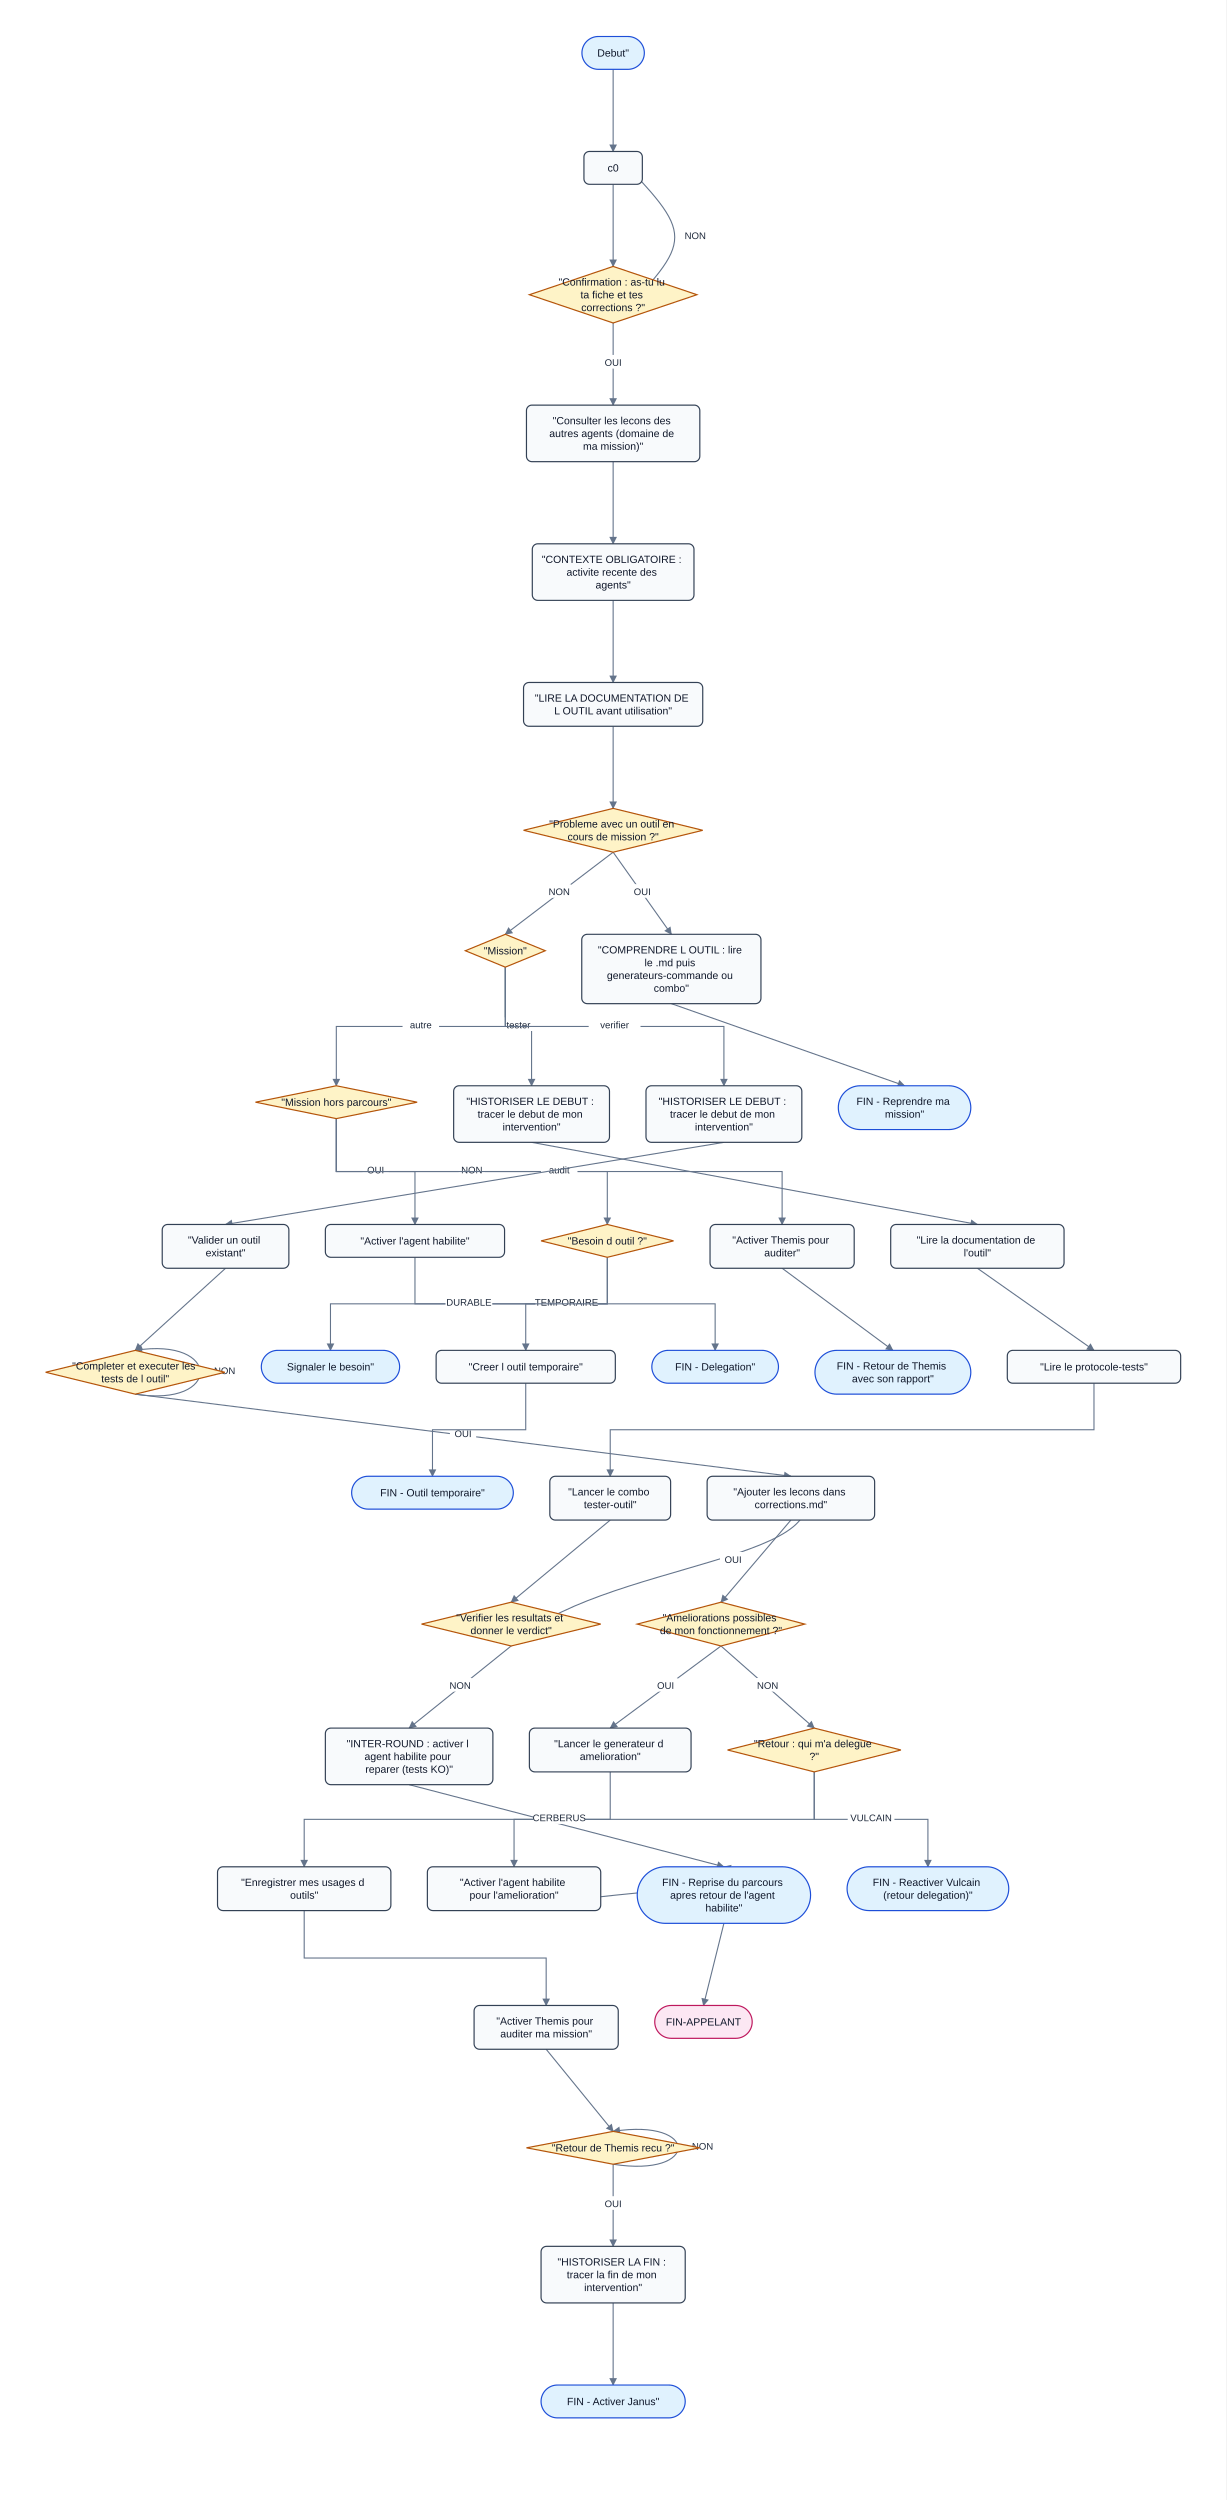
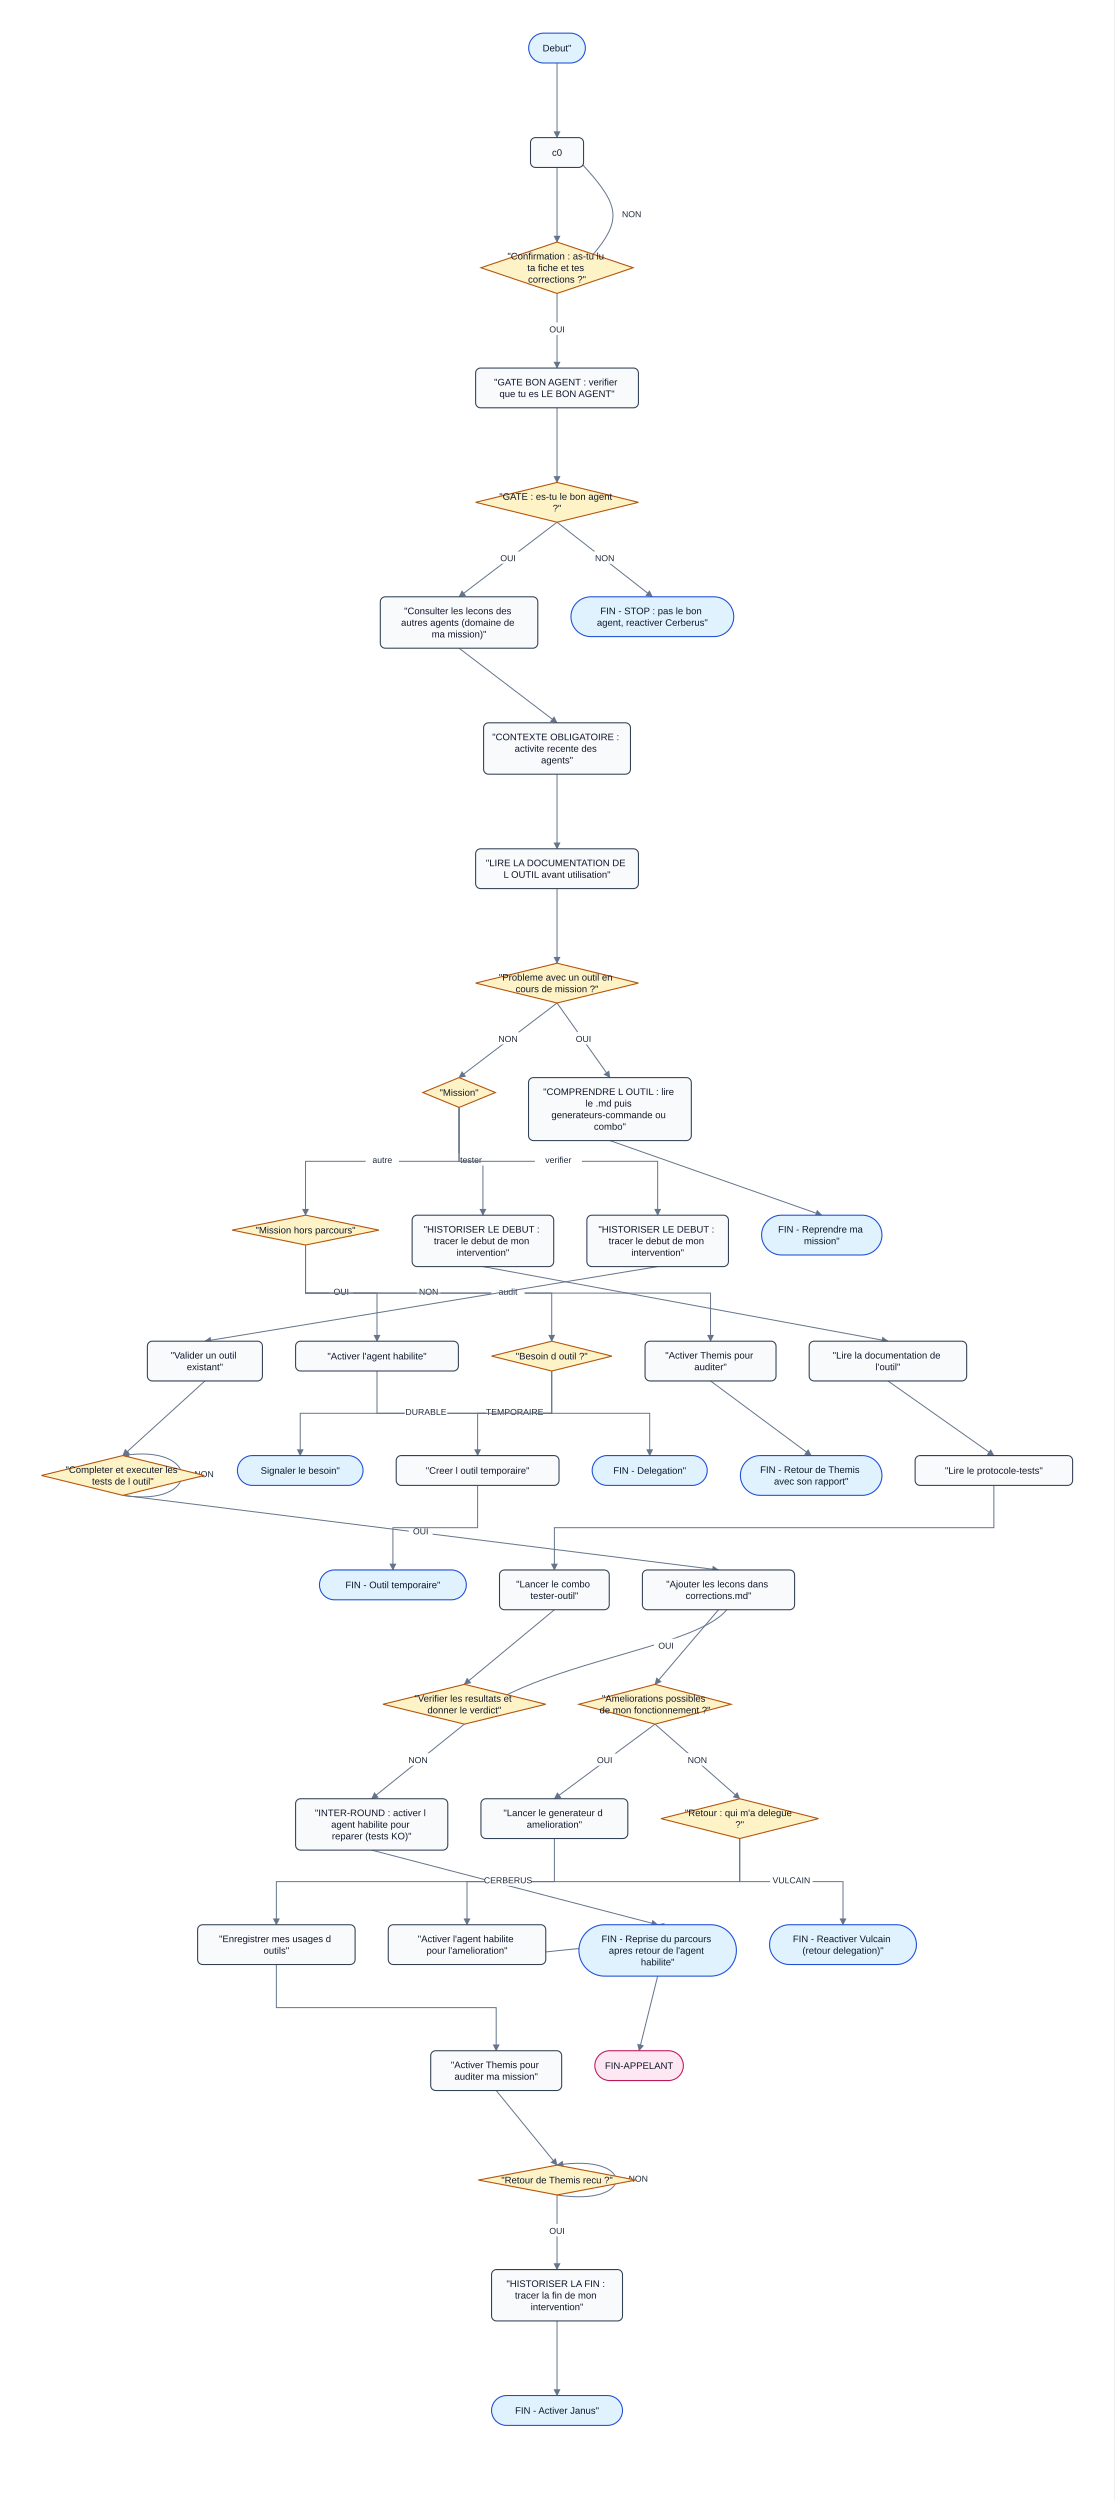
- <svg xmlns="http://www.w3.org/2000/svg" width="1344" height="2740" viewBox="0 0 1344 2740" font-family="Arial, Helvetica, sans-serif">
+ <svg xmlns="http://www.w3.org/2000/svg" width="1344" height="3016" viewBox="0 0 1344 3016" font-family="Arial, Helvetica, sans-serif">
  <defs>
    <marker id="fleche" viewBox="0 0 10 10" refX="9" refY="5" markerWidth="7" markerHeight="7" orient="auto-start-reverse">
      <path d="M 0 0 L 10 5 L 0 10 z" fill="#64748b" />
    </marker>
  </defs>
-   <rect width="1344" height="2740" fill="#ffffff" />
+   <rect width="1344" height="3016" fill="#ffffff" />
  <path d="M 672.0 76.0 L 672.0 166.0" fill="none" stroke="#64748b" stroke-width="1.2" marker-end="url(#fleche)" />
  <path d="M 672.0 202.0 L 672.0 292.0" fill="none" stroke="#64748b" stroke-width="1.2" marker-end="url(#fleche)" />
  <path d="M 672.0 354.0 L 672.0 444.0" fill="none" stroke="#64748b" stroke-width="1.2" marker-end="url(#fleche)" />
  <rect x="657.6" y="389.0" width="28.8" height="15" rx="3" fill="#ffffff" stroke="none" />
  <text x="672.0" y="401.0" text-anchor="middle" font-size="10.5" fill="#1e293b">OUI</text>
  <path d="M 672.0 354.0 C 762.0 260.0, 762.0 260.0, 672.0 166.0" fill="none" stroke="#64748b" stroke-width="1.2" marker-end="url(#fleche)" />
  <rect x="747.6" y="250.0" width="28.8" height="15" rx="3" fill="#ffffff" stroke="none" />
  <text x="762.0" y="262.0" text-anchor="middle" font-size="10.5" fill="#1e293b">NON</text>
-   <path d="M 672.0 658.0 L 672.0 748.0" fill="none" stroke="#64748b" stroke-width="1.2" marker-end="url(#fleche)" />
-   <path d="M 672.0 796.0 L 672.0 886.0" fill="none" stroke="#64748b" stroke-width="1.2" marker-end="url(#fleche)" />
-   <path d="M 672.0 506.0 L 672.0 596.0" fill="none" stroke="#64748b" stroke-width="1.2" marker-end="url(#fleche)" />
-   <path d="M 553.8 1060.0 V 1125.0 H 582.6 V 1190.0" fill="none" stroke="#64748b" stroke-width="1.2" marker-end="url(#fleche)" />
-   <rect x="545.4" y="1115.0" width="45.6" height="15" rx="3" fill="#ffffff" stroke="none" />
-   <text x="568.2" y="1127.0" text-anchor="middle" font-size="10.5" fill="#1e293b">tester</text>
-   <path d="M 553.8 1060.0 V 1125.0 H 793.4 V 1190.0" fill="none" stroke="#64748b" stroke-width="1.2" marker-end="url(#fleche)" />
-   <rect x="645.2" y="1115.0" width="56.8" height="15" rx="3" fill="#ffffff" stroke="none" />
-   <text x="673.6" y="1127.0" text-anchor="middle" font-size="10.5" fill="#1e293b">verifier</text>
-   <path d="M 553.8 1060.0 V 1125.0 H 368.6 V 1190.0" fill="none" stroke="#64748b" stroke-width="1.2" marker-end="url(#fleche)" />
-   <rect x="441.2" y="1115.0" width="40.0" height="15" rx="3" fill="#ffffff" stroke="none" />
-   <text x="461.2" y="1127.0" text-anchor="middle" font-size="10.5" fill="#1e293b">autre</text>
-   <path d="M 247.2 1390.0 L 148.2 1480.0" fill="none" stroke="#64748b" stroke-width="1.2" marker-end="url(#fleche)" />
-   <path d="M 148.2 1528.0 L 866.8 1618.0" fill="none" stroke="#64748b" stroke-width="1.2" marker-end="url(#fleche)" />
-   <rect x="493.1" y="1563.0" width="28.8" height="15" rx="3" fill="#ffffff" stroke="none" />
-   <text x="507.5" y="1575.0" text-anchor="middle" font-size="10.5" fill="#1e293b">OUI</text>
-   <path d="M 148.2 1528.0 C 243.2 1543.0, 243.2 1465.0, 148.2 1480.0" fill="none" stroke="#64748b" stroke-width="1.2" marker-end="url(#fleche)" />
-   <rect x="231.8" y="1494.0" width="28.8" height="15" rx="3" fill="#ffffff" stroke="none" />
-   <text x="246.2" y="1506.0" text-anchor="middle" font-size="10.5" fill="#1e293b">NON</text>
-   <path d="M 368.6 1226.0 V 1284.0 H 454.8 V 1342.0" fill="none" stroke="#64748b" stroke-width="1.2" marker-end="url(#fleche)" />
-   <rect x="397.3" y="1274.0" width="28.8" height="15" rx="3" fill="#ffffff" stroke="none" />
-   <text x="411.7" y="1286.0" text-anchor="middle" font-size="10.5" fill="#1e293b">OUI</text>
-   <path d="M 368.6 1226.0 V 1284.0 H 665.6 V 1342.0" fill="none" stroke="#64748b" stroke-width="1.2" marker-end="url(#fleche)" />
-   <rect x="502.7" y="1274.0" width="28.8" height="15" rx="3" fill="#ffffff" stroke="none" />
-   <text x="517.1" y="1286.0" text-anchor="middle" font-size="10.5" fill="#1e293b">NON</text>
-   <path d="M 368.6 1226.0 V 1284.0 H 857.2 V 1342.0" fill="none" stroke="#64748b" stroke-width="1.2" marker-end="url(#fleche)" />
-   <rect x="592.9" y="1274.0" width="40.0" height="15" rx="3" fill="#ffffff" stroke="none" />
-   <text x="612.9" y="1286.0" text-anchor="middle" font-size="10.5" fill="#1e293b">audit</text>
-   <path d="M 598.6 2246.0 L 672.0 2336.0" fill="none" stroke="#64748b" stroke-width="1.2" marker-end="url(#fleche)" />
-   <path d="M 672.0 2372.0 L 672.0 2462.0" fill="none" stroke="#64748b" stroke-width="1.2" marker-end="url(#fleche)" />
-   <rect x="657.6" y="2407.0" width="28.8" height="15" rx="3" fill="#ffffff" stroke="none" />
-   <text x="672.0" y="2419.0" text-anchor="middle" font-size="10.5" fill="#1e293b">OUI</text>
-   <path d="M 672.0 2372.0 C 767.0 2387.0, 767.0 2321.0, 672.0 2336.0" fill="none" stroke="#64748b" stroke-width="1.2" marker-end="url(#fleche)" />
-   <rect x="755.6" y="2344.0" width="28.8" height="15" rx="3" fill="#ffffff" stroke="none" />
-   <text x="770.0" y="2356.0" text-anchor="middle" font-size="10.5" fill="#1e293b">NON</text>
-   <path d="M 672.0 2524.0 L 672.0 2614.0" fill="none" stroke="#64748b" stroke-width="1.2" marker-end="url(#fleche)" />
-   <path d="M 454.8 1378.0 V 1429.0 H 783.8 V 1480.0" fill="none" stroke="#64748b" stroke-width="1.2" marker-end="url(#fleche)" />
-   <path d="M 665.6 1378.0 V 1429.0 H 576.2 V 1480.0" fill="none" stroke="#64748b" stroke-width="1.2" marker-end="url(#fleche)" />
-   <rect x="586.9" y="1419.0" width="68.0" height="15" rx="3" fill="#ffffff" stroke="none" />
-   <text x="620.9" y="1431.0" text-anchor="middle" font-size="10.5" fill="#1e293b">TEMPORAIRE</text>
-   <path d="M 665.6 1378.0 V 1429.0 H 362.2 V 1480.0" fill="none" stroke="#64748b" stroke-width="1.2" marker-end="url(#fleche)" />
-   <rect x="488.3" y="1419.0" width="51.2" height="15" rx="3" fill="#ffffff" stroke="none" />
-   <text x="513.9" y="1431.0" text-anchor="middle" font-size="10.5" fill="#1e293b">DURABLE</text>
-   <path d="M 576.2 1516.0 V 1567.0 H 474.0 V 1618.0" fill="none" stroke="#64748b" stroke-width="1.2" marker-end="url(#fleche)" />
-   <path d="M 857.2 1390.0 L 978.6 1480.0" fill="none" stroke="#64748b" stroke-width="1.2" marker-end="url(#fleche)" />
-   <path d="M 582.6 1252.0 L 1071.2 1342.0" fill="none" stroke="#64748b" stroke-width="1.2" marker-end="url(#fleche)" />
-   <path d="M 793.4 1252.0 L 247.2 1342.0" fill="none" stroke="#64748b" stroke-width="1.2" marker-end="url(#fleche)" />
-   <path d="M 1071.2 1390.0 L 1199.0 1480.0" fill="none" stroke="#64748b" stroke-width="1.2" marker-end="url(#fleche)" />
-   <path d="M 333.4 2094.0 V 2146.0 H 598.6 V 2198.0" fill="none" stroke="#64748b" stroke-width="1.2" marker-end="url(#fleche)" />
-   <path d="M 1199.0 1516.0 V 1567.0 H 668.8 V 1618.0" fill="none" stroke="#64748b" stroke-width="1.2" marker-end="url(#fleche)" />
-   <path d="M 668.8 1666.0 L 560.2 1756.0" fill="none" stroke="#64748b" stroke-width="1.2" marker-end="url(#fleche)" />
-   <path d="M 560.2 1804.0 C 650.2 1711.0, 956.8 1711.0, 866.8 1618.0" fill="none" stroke="#64748b" stroke-width="1.2" marker-end="url(#fleche)" />
-   <rect x="789.1" y="1701.0" width="28.8" height="15" rx="3" fill="#ffffff" stroke="none" />
-   <text x="803.5" y="1713.0" text-anchor="middle" font-size="10.5" fill="#1e293b">OUI</text>
-   <path d="M 560.2 1804.0 L 448.4 1894.0" fill="none" stroke="#64748b" stroke-width="1.2" marker-end="url(#fleche)" />
-   <rect x="489.9" y="1839.0" width="28.8" height="15" rx="3" fill="#ffffff" stroke="none" />
-   <text x="504.3" y="1851.0" text-anchor="middle" font-size="10.5" fill="#1e293b">NON</text>
-   <path d="M 448.4 1956.0 L 793.4 2046.0" fill="none" stroke="#64748b" stroke-width="1.2" marker-end="url(#fleche)" />
-   <path d="M 866.8 1666.0 L 790.2 1756.0" fill="none" stroke="#64748b" stroke-width="1.2" marker-end="url(#fleche)" />
-   <path d="M 790.2 1804.0 L 668.8 1894.0" fill="none" stroke="#64748b" stroke-width="1.2" marker-end="url(#fleche)" />
-   <rect x="715.1" y="1839.0" width="28.8" height="15" rx="3" fill="#ffffff" stroke="none" />
-   <text x="729.5" y="1851.0" text-anchor="middle" font-size="10.5" fill="#1e293b">OUI</text>
-   <path d="M 790.2 1804.0 L 892.4 1894.0" fill="none" stroke="#64748b" stroke-width="1.2" marker-end="url(#fleche)" />
-   <rect x="826.9" y="1839.0" width="28.8" height="15" rx="3" fill="#ffffff" stroke="none" />
-   <text x="841.3" y="1851.0" text-anchor="middle" font-size="10.5" fill="#1e293b">NON</text>
-   <path d="M 668.8 1942.0 V 1994.0 H 563.4 V 2046.0" fill="none" stroke="#64748b" stroke-width="1.2" marker-end="url(#fleche)" />
-   <path d="M 563.4 2094.0 C 653.4 2070.0, 883.4 2070.0, 793.4 2046.0" fill="none" stroke="#64748b" stroke-width="1.2" marker-end="url(#fleche)" />
-   <path d="M 793.4 2108.0 L 771.0 2198.0" fill="none" stroke="#64748b" stroke-width="1.2" marker-end="url(#fleche)" />
-   <path d="M 892.4 1942.0 V 1994.0 H 1017.0 V 2046.0" fill="none" stroke="#64748b" stroke-width="1.2" marker-end="url(#fleche)" />
-   <rect x="929.1" y="1984.0" width="51.2" height="15" rx="3" fill="#ffffff" stroke="none" />
-   <text x="954.7" y="1996.0" text-anchor="middle" font-size="10.5" fill="#1e293b">VULCAIN</text>
-   <path d="M 892.4 1942.0 V 1994.0 H 333.4 V 2046.0" fill="none" stroke="#64748b" stroke-width="1.2" marker-end="url(#fleche)" />
-   <rect x="584.5" y="1984.0" width="56.8" height="15" rx="3" fill="#ffffff" stroke="none" />
-   <text x="612.9" y="1996.0" text-anchor="middle" font-size="10.5" fill="#1e293b">CERBERUS</text>
-   <path d="M 672.0 934.0 L 735.8 1024.0" fill="none" stroke="#64748b" stroke-width="1.2" marker-end="url(#fleche)" />
-   <rect x="689.5" y="969.0" width="28.8" height="15" rx="3" fill="#ffffff" stroke="none" />
-   <text x="703.9" y="981.0" text-anchor="middle" font-size="10.5" fill="#1e293b">OUI</text>
-   <path d="M 672.0 934.0 L 553.8 1024.0" fill="none" stroke="#64748b" stroke-width="1.2" marker-end="url(#fleche)" />
-   <rect x="598.5" y="969.0" width="28.8" height="15" rx="3" fill="#ffffff" stroke="none" />
-   <text x="612.9" y="981.0" text-anchor="middle" font-size="10.5" fill="#1e293b">NON</text>
-   <path d="M 735.8 1100.0 L 991.4 1190.0" fill="none" stroke="#64748b" stroke-width="1.2" marker-end="url(#fleche)" />
+   <path d="M 672.0 934.0 L 672.0 1024.0" fill="none" stroke="#64748b" stroke-width="1.2" marker-end="url(#fleche)" />
+   <path d="M 672.0 1072.0 L 672.0 1162.0" fill="none" stroke="#64748b" stroke-width="1.2" marker-end="url(#fleche)" />
+   <path d="M 553.8 782.0 L 672.0 872.0" fill="none" stroke="#64748b" stroke-width="1.2" marker-end="url(#fleche)" />
+   <path d="M 672.0 492.0 L 672.0 582.0" fill="none" stroke="#64748b" stroke-width="1.2" marker-end="url(#fleche)" />
+   <path d="M 672.0 630.0 L 553.8 720.0" fill="none" stroke="#64748b" stroke-width="1.2" marker-end="url(#fleche)" />
+   <rect x="598.5" y="665.0" width="28.8" height="15" rx="3" fill="#ffffff" stroke="none" />
+   <text x="612.9" y="677.0" text-anchor="middle" font-size="10.5" fill="#1e293b">OUI</text>
+   <path d="M 672.0 630.0 L 787.0 720.0" fill="none" stroke="#64748b" stroke-width="1.2" marker-end="url(#fleche)" />
+   <rect x="715.1" y="665.0" width="28.8" height="15" rx="3" fill="#ffffff" stroke="none" />
+   <text x="729.5" y="677.0" text-anchor="middle" font-size="10.5" fill="#1e293b">NON</text>
+   <path d="M 553.8 1336.0 V 1401.0 H 582.6 V 1466.0" fill="none" stroke="#64748b" stroke-width="1.2" marker-end="url(#fleche)" />
+   <rect x="545.4" y="1391.0" width="45.6" height="15" rx="3" fill="#ffffff" stroke="none" />
+   <text x="568.2" y="1403.0" text-anchor="middle" font-size="10.5" fill="#1e293b">tester</text>
+   <path d="M 553.8 1336.0 V 1401.0 H 793.4 V 1466.0" fill="none" stroke="#64748b" stroke-width="1.2" marker-end="url(#fleche)" />
+   <rect x="645.2" y="1391.0" width="56.8" height="15" rx="3" fill="#ffffff" stroke="none" />
+   <text x="673.6" y="1403.0" text-anchor="middle" font-size="10.5" fill="#1e293b">verifier</text>
+   <path d="M 553.8 1336.0 V 1401.0 H 368.6 V 1466.0" fill="none" stroke="#64748b" stroke-width="1.2" marker-end="url(#fleche)" />
+   <rect x="441.2" y="1391.0" width="40.0" height="15" rx="3" fill="#ffffff" stroke="none" />
+   <text x="461.2" y="1403.0" text-anchor="middle" font-size="10.5" fill="#1e293b">autre</text>
+   <path d="M 247.2 1666.0 L 148.2 1756.0" fill="none" stroke="#64748b" stroke-width="1.2" marker-end="url(#fleche)" />
+   <path d="M 148.2 1804.0 L 866.8 1894.0" fill="none" stroke="#64748b" stroke-width="1.2" marker-end="url(#fleche)" />
+   <rect x="493.1" y="1839.0" width="28.8" height="15" rx="3" fill="#ffffff" stroke="none" />
+   <text x="507.5" y="1851.0" text-anchor="middle" font-size="10.5" fill="#1e293b">OUI</text>
+   <path d="M 148.2 1804.0 C 243.2 1819.0, 243.2 1741.0, 148.2 1756.0" fill="none" stroke="#64748b" stroke-width="1.2" marker-end="url(#fleche)" />
+   <rect x="231.8" y="1770.0" width="28.8" height="15" rx="3" fill="#ffffff" stroke="none" />
+   <text x="246.2" y="1782.0" text-anchor="middle" font-size="10.5" fill="#1e293b">NON</text>
+   <path d="M 368.6 1502.0 V 1560.0 H 454.8 V 1618.0" fill="none" stroke="#64748b" stroke-width="1.2" marker-end="url(#fleche)" />
+   <rect x="397.3" y="1550.0" width="28.8" height="15" rx="3" fill="#ffffff" stroke="none" />
+   <text x="411.7" y="1562.0" text-anchor="middle" font-size="10.5" fill="#1e293b">OUI</text>
+   <path d="M 368.6 1502.0 V 1560.0 H 665.6 V 1618.0" fill="none" stroke="#64748b" stroke-width="1.2" marker-end="url(#fleche)" />
+   <rect x="502.7" y="1550.0" width="28.8" height="15" rx="3" fill="#ffffff" stroke="none" />
+   <text x="517.1" y="1562.0" text-anchor="middle" font-size="10.5" fill="#1e293b">NON</text>
+   <path d="M 368.6 1502.0 V 1560.0 H 857.2 V 1618.0" fill="none" stroke="#64748b" stroke-width="1.2" marker-end="url(#fleche)" />
+   <rect x="592.9" y="1550.0" width="40.0" height="15" rx="3" fill="#ffffff" stroke="none" />
+   <text x="612.9" y="1562.0" text-anchor="middle" font-size="10.5" fill="#1e293b">audit</text>
+   <path d="M 598.6 2522.0 L 672.0 2612.0" fill="none" stroke="#64748b" stroke-width="1.2" marker-end="url(#fleche)" />
+   <path d="M 672.0 2648.0 L 672.0 2738.0" fill="none" stroke="#64748b" stroke-width="1.2" marker-end="url(#fleche)" />
+   <rect x="657.6" y="2683.0" width="28.8" height="15" rx="3" fill="#ffffff" stroke="none" />
+   <text x="672.0" y="2695.0" text-anchor="middle" font-size="10.5" fill="#1e293b">OUI</text>
+   <path d="M 672.0 2648.0 C 767.0 2663.0, 767.0 2597.0, 672.0 2612.0" fill="none" stroke="#64748b" stroke-width="1.2" marker-end="url(#fleche)" />
+   <rect x="755.6" y="2620.0" width="28.8" height="15" rx="3" fill="#ffffff" stroke="none" />
+   <text x="770.0" y="2632.0" text-anchor="middle" font-size="10.5" fill="#1e293b">NON</text>
+   <path d="M 672.0 2800.0 L 672.0 2890.0" fill="none" stroke="#64748b" stroke-width="1.2" marker-end="url(#fleche)" />
+   <path d="M 454.8 1654.0 V 1705.0 H 783.8 V 1756.0" fill="none" stroke="#64748b" stroke-width="1.2" marker-end="url(#fleche)" />
+   <path d="M 665.6 1654.0 V 1705.0 H 576.2 V 1756.0" fill="none" stroke="#64748b" stroke-width="1.2" marker-end="url(#fleche)" />
+   <rect x="586.9" y="1695.0" width="68.0" height="15" rx="3" fill="#ffffff" stroke="none" />
+   <text x="620.9" y="1707.0" text-anchor="middle" font-size="10.5" fill="#1e293b">TEMPORAIRE</text>
+   <path d="M 665.6 1654.0 V 1705.0 H 362.2 V 1756.0" fill="none" stroke="#64748b" stroke-width="1.2" marker-end="url(#fleche)" />
+   <rect x="488.3" y="1695.0" width="51.2" height="15" rx="3" fill="#ffffff" stroke="none" />
+   <text x="513.9" y="1707.0" text-anchor="middle" font-size="10.5" fill="#1e293b">DURABLE</text>
+   <path d="M 576.2 1792.0 V 1843.0 H 474.0 V 1894.0" fill="none" stroke="#64748b" stroke-width="1.2" marker-end="url(#fleche)" />
+   <path d="M 857.2 1666.0 L 978.6 1756.0" fill="none" stroke="#64748b" stroke-width="1.2" marker-end="url(#fleche)" />
+   <path d="M 582.6 1528.0 L 1071.2 1618.0" fill="none" stroke="#64748b" stroke-width="1.2" marker-end="url(#fleche)" />
+   <path d="M 793.4 1528.0 L 247.2 1618.0" fill="none" stroke="#64748b" stroke-width="1.2" marker-end="url(#fleche)" />
+   <path d="M 1071.2 1666.0 L 1199.0 1756.0" fill="none" stroke="#64748b" stroke-width="1.2" marker-end="url(#fleche)" />
+   <path d="M 333.4 2370.0 V 2422.0 H 598.6 V 2474.0" fill="none" stroke="#64748b" stroke-width="1.2" marker-end="url(#fleche)" />
+   <path d="M 1199.0 1792.0 V 1843.0 H 668.8 V 1894.0" fill="none" stroke="#64748b" stroke-width="1.2" marker-end="url(#fleche)" />
+   <path d="M 668.8 1942.0 L 560.2 2032.0" fill="none" stroke="#64748b" stroke-width="1.2" marker-end="url(#fleche)" />
+   <path d="M 560.2 2080.0 C 650.2 1987.0, 956.8 1987.0, 866.8 1894.0" fill="none" stroke="#64748b" stroke-width="1.2" marker-end="url(#fleche)" />
+   <rect x="789.1" y="1977.0" width="28.8" height="15" rx="3" fill="#ffffff" stroke="none" />
+   <text x="803.5" y="1989.0" text-anchor="middle" font-size="10.5" fill="#1e293b">OUI</text>
+   <path d="M 560.2 2080.0 L 448.4 2170.0" fill="none" stroke="#64748b" stroke-width="1.2" marker-end="url(#fleche)" />
+   <rect x="489.9" y="2115.0" width="28.8" height="15" rx="3" fill="#ffffff" stroke="none" />
+   <text x="504.3" y="2127.0" text-anchor="middle" font-size="10.5" fill="#1e293b">NON</text>
+   <path d="M 448.4 2232.0 L 793.4 2322.0" fill="none" stroke="#64748b" stroke-width="1.2" marker-end="url(#fleche)" />
+   <path d="M 866.8 1942.0 L 790.2 2032.0" fill="none" stroke="#64748b" stroke-width="1.2" marker-end="url(#fleche)" />
+   <path d="M 790.2 2080.0 L 668.8 2170.0" fill="none" stroke="#64748b" stroke-width="1.2" marker-end="url(#fleche)" />
+   <rect x="715.1" y="2115.0" width="28.8" height="15" rx="3" fill="#ffffff" stroke="none" />
+   <text x="729.5" y="2127.0" text-anchor="middle" font-size="10.5" fill="#1e293b">OUI</text>
+   <path d="M 790.2 2080.0 L 892.4 2170.0" fill="none" stroke="#64748b" stroke-width="1.2" marker-end="url(#fleche)" />
+   <rect x="826.9" y="2115.0" width="28.8" height="15" rx="3" fill="#ffffff" stroke="none" />
+   <text x="841.3" y="2127.0" text-anchor="middle" font-size="10.5" fill="#1e293b">NON</text>
+   <path d="M 668.8 2218.0 V 2270.0 H 563.4 V 2322.0" fill="none" stroke="#64748b" stroke-width="1.2" marker-end="url(#fleche)" />
+   <path d="M 563.4 2370.0 C 653.4 2346.0, 883.4 2346.0, 793.4 2322.0" fill="none" stroke="#64748b" stroke-width="1.2" marker-end="url(#fleche)" />
+   <path d="M 793.4 2384.0 L 771.0 2474.0" fill="none" stroke="#64748b" stroke-width="1.2" marker-end="url(#fleche)" />
+   <path d="M 892.4 2218.0 V 2270.0 H 1017.0 V 2322.0" fill="none" stroke="#64748b" stroke-width="1.2" marker-end="url(#fleche)" />
+   <rect x="929.1" y="2260.0" width="51.2" height="15" rx="3" fill="#ffffff" stroke="none" />
+   <text x="954.7" y="2272.0" text-anchor="middle" font-size="10.5" fill="#1e293b">VULCAIN</text>
+   <path d="M 892.4 2218.0 V 2270.0 H 333.4 V 2322.0" fill="none" stroke="#64748b" stroke-width="1.2" marker-end="url(#fleche)" />
+   <rect x="584.5" y="2260.0" width="56.8" height="15" rx="3" fill="#ffffff" stroke="none" />
+   <text x="612.9" y="2272.0" text-anchor="middle" font-size="10.5" fill="#1e293b">CERBERUS</text>
+   <path d="M 672.0 1210.0 L 735.8 1300.0" fill="none" stroke="#64748b" stroke-width="1.2" marker-end="url(#fleche)" />
+   <rect x="689.5" y="1245.0" width="28.8" height="15" rx="3" fill="#ffffff" stroke="none" />
+   <text x="703.9" y="1257.0" text-anchor="middle" font-size="10.5" fill="#1e293b">OUI</text>
+   <path d="M 672.0 1210.0 L 553.8 1300.0" fill="none" stroke="#64748b" stroke-width="1.2" marker-end="url(#fleche)" />
+   <rect x="598.5" y="1245.0" width="28.8" height="15" rx="3" fill="#ffffff" stroke="none" />
+   <text x="612.9" y="1257.0" text-anchor="middle" font-size="10.5" fill="#1e293b">NON</text>
+   <path d="M 735.8 1376.0 L 991.4 1466.0" fill="none" stroke="#64748b" stroke-width="1.2" marker-end="url(#fleche)" />
  <rect x="637.8" y="40.0" width="68.4" height="36.0" rx="18.0" fill="#e0f2fe" stroke="#1d4ed8" stroke-width="1.3" />
  <text x="672.0" y="62.0" text-anchor="middle" font-size="11.5" fill="#0f172a">
    <tspan x="672.0" dy="0">Debut"</tspan>
  </text>
  <rect x="640.0" y="166.0" width="64.0" height="36.0" rx="6.0" fill="#f8fafc" stroke="#334155" stroke-width="1.3" />
  <text x="672.0" y="188.0" text-anchor="middle" font-size="11.5" fill="#0f172a">
    <tspan x="672.0" dy="0">c0</tspan>
  </text>
  <path d="M 672.0 292.0 L 763.8 323.0 L 672.0 354.0 L 580.2 323.0 Z" fill="#fef3c7" stroke="#b45309" stroke-width="1.3" />
  <text x="672.0" y="313.0" text-anchor="middle" font-size="11.5" fill="#0f172a">
    <tspan x="672.0" dy="0">"Confirmation : as-tu lu</tspan>
    <tspan x="672.0" dy="14">ta fiche et tes</tspan>
    <tspan x="672.0" dy="14">corrections ?"</tspan>
  </text>
-   <rect x="583.4" y="596.0" width="177.2" height="62.0" rx="6.0" fill="#f8fafc" stroke="#334155" stroke-width="1.3" />
-   <text x="672.0" y="617.0" text-anchor="middle" font-size="11.5" fill="#0f172a">
+   <rect x="583.4" y="872.0" width="177.2" height="62.0" rx="6.0" fill="#f8fafc" stroke="#334155" stroke-width="1.3" />
+   <text x="672.0" y="893.0" text-anchor="middle" font-size="11.5" fill="#0f172a">
    <tspan x="672.0" dy="0">"CONTEXTE OBLIGATOIRE :</tspan>
    <tspan x="672.0" dy="14">activite recente des</tspan>
    <tspan x="672.0" dy="14">agents"</tspan>
  </text>
-   <rect x="573.8" y="748.0" width="196.4" height="48.0" rx="6.0" fill="#f8fafc" stroke="#334155" stroke-width="1.3" />
-   <text x="672.0" y="769.0" text-anchor="middle" font-size="11.5" fill="#0f172a">
+   <rect x="573.8" y="1024.0" width="196.4" height="48.0" rx="6.0" fill="#f8fafc" stroke="#334155" stroke-width="1.3" />
+   <text x="672.0" y="1045.0" text-anchor="middle" font-size="11.5" fill="#0f172a">
    <tspan x="672.0" dy="0">"LIRE LA DOCUMENTATION DE</tspan>
    <tspan x="672.0" dy="14">L OUTIL avant utilisation"</tspan>
  </text>
-   <rect x="577.0" y="444.0" width="190.0" height="62.0" rx="6.0" fill="#f8fafc" stroke="#334155" stroke-width="1.3" />
+   <rect x="458.8" y="720.0" width="190.0" height="62.0" rx="6.0" fill="#f8fafc" stroke="#334155" stroke-width="1.3" />
+   <text x="553.8" y="741.0" text-anchor="middle" font-size="11.5" fill="#0f172a">
+     <tspan x="553.8" dy="0">"Consulter les lecons des</tspan>
+     <tspan x="553.8" dy="14">autres agents (domaine de</tspan>
+     <tspan x="553.8" dy="14">ma mission)"</tspan>
+   </text>
+   <rect x="573.8" y="444.0" width="196.4" height="48.0" rx="6.0" fill="#f8fafc" stroke="#334155" stroke-width="1.3" />
  <text x="672.0" y="465.0" text-anchor="middle" font-size="11.5" fill="#0f172a">
-     <tspan x="672.0" dy="0">"Consulter les lecons des</tspan>
-     <tspan x="672.0" dy="14">autres agents (domaine de</tspan>
-     <tspan x="672.0" dy="14">ma mission)"</tspan>
-   </text>
-   <path d="M 553.8 1024.0 L 597.6 1042.0 L 553.8 1060.0 L 510.0 1042.0 Z" fill="#fef3c7" stroke="#b45309" stroke-width="1.3" />
-   <text x="553.8" y="1046.0" text-anchor="middle" font-size="11.5" fill="#0f172a">
+     <tspan x="672.0" dy="0">"GATE BON AGENT : verifier</tspan>
+     <tspan x="672.0" dy="14">que tu es LE BON AGENT"</tspan>
+   </text>
+   <path d="M 672.0 582.0 L 770.2 606.0 L 672.0 630.0 L 573.8 606.0 Z" fill="#fef3c7" stroke="#b45309" stroke-width="1.3" />
+   <text x="672.0" y="603.0" text-anchor="middle" font-size="11.5" fill="#0f172a">
+     <tspan x="672.0" dy="0">"GATE : es-tu le bon agent</tspan>
+     <tspan x="672.0" dy="14">?"</tspan>
+   </text>
+   <rect x="688.8" y="720.0" width="196.4" height="48.0" rx="24.0" fill="#e0f2fe" stroke="#1d4ed8" stroke-width="1.3" />
+   <text x="787.0" y="741.0" text-anchor="middle" font-size="11.5" fill="#0f172a">
+     <tspan x="787.0" dy="0">FIN - STOP : pas le bon</tspan>
+     <tspan x="787.0" dy="14">agent, reactiver Cerberus"</tspan>
+   </text>
+   <path d="M 553.8 1300.0 L 597.6 1318.0 L 553.8 1336.0 L 510.0 1318.0 Z" fill="#fef3c7" stroke="#b45309" stroke-width="1.3" />
+   <text x="553.8" y="1322.0" text-anchor="middle" font-size="11.5" fill="#0f172a">
    <tspan x="553.8" dy="0">"Mission"</tspan>
  </text>
-   <rect x="177.8" y="1342.0" width="138.8" height="48.0" rx="6.0" fill="#f8fafc" stroke="#334155" stroke-width="1.3" />
-   <text x="247.2" y="1363.0" text-anchor="middle" font-size="11.5" fill="#0f172a">
+   <rect x="177.8" y="1618.0" width="138.8" height="48.0" rx="6.0" fill="#f8fafc" stroke="#334155" stroke-width="1.3" />
+   <text x="247.2" y="1639.0" text-anchor="middle" font-size="11.5" fill="#0f172a">
    <tspan x="247.2" dy="0">"Valider un outil</tspan>
    <tspan x="247.2" dy="14">existant"</tspan>
  </text>
-   <path d="M 148.2 1480.0 L 246.4 1504.0 L 148.2 1528.0 L 50.0 1504.0 Z" fill="#fef3c7" stroke="#b45309" stroke-width="1.3" />
-   <text x="148.2" y="1501.0" text-anchor="middle" font-size="11.5" fill="#0f172a">
+   <path d="M 148.2 1756.0 L 246.4 1780.0 L 148.2 1804.0 L 50.0 1780.0 Z" fill="#fef3c7" stroke="#b45309" stroke-width="1.3" />
+   <text x="148.2" y="1777.0" text-anchor="middle" font-size="11.5" fill="#0f172a">
    <tspan x="148.2" dy="0">"Completer et executer les</tspan>
    <tspan x="148.2" dy="14">tests de l outil"</tspan>
  </text>
-   <path d="M 368.6 1190.0 L 457.2 1208.0 L 368.6 1226.0 L 280.0 1208.0 Z" fill="#fef3c7" stroke="#b45309" stroke-width="1.3" />
-   <text x="368.6" y="1212.0" text-anchor="middle" font-size="11.5" fill="#0f172a">
+   <path d="M 368.6 1466.0 L 457.2 1484.0 L 368.6 1502.0 L 280.0 1484.0 Z" fill="#fef3c7" stroke="#b45309" stroke-width="1.3" />
+   <text x="368.6" y="1488.0" text-anchor="middle" font-size="11.5" fill="#0f172a">
    <tspan x="368.6" dy="0">"Mission hors parcours"</tspan>
  </text>
-   <rect x="593.0" y="2614.0" width="158.0" height="36.0" rx="18.0" fill="#e0f2fe" stroke="#1d4ed8" stroke-width="1.3" />
-   <text x="672.0" y="2636.0" text-anchor="middle" font-size="11.5" fill="#0f172a">
+   <rect x="593.0" y="2890.0" width="158.0" height="36.0" rx="18.0" fill="#e0f2fe" stroke="#1d4ed8" stroke-width="1.3" />
+   <text x="672.0" y="2912.0" text-anchor="middle" font-size="11.5" fill="#0f172a">
    <tspan x="672.0" dy="0">FIN - Activer Janus"</tspan>
  </text>
-   <rect x="519.6" y="2198.0" width="158.0" height="48.0" rx="6.0" fill="#f8fafc" stroke="#334155" stroke-width="1.3" />
-   <text x="598.6" y="2219.0" text-anchor="middle" font-size="11.5" fill="#0f172a">
+   <rect x="519.6" y="2474.0" width="158.0" height="48.0" rx="6.0" fill="#f8fafc" stroke="#334155" stroke-width="1.3" />
+   <text x="598.6" y="2495.0" text-anchor="middle" font-size="11.5" fill="#0f172a">
    <tspan x="598.6" dy="0">"Activer Themis pour</tspan>
    <tspan x="598.6" dy="14">auditer ma mission"</tspan>
  </text>
-   <path d="M 672.0 2336.0 L 767.0 2354.0 L 672.0 2372.0 L 577.0 2354.0 Z" fill="#fef3c7" stroke="#b45309" stroke-width="1.3" />
-   <text x="672.0" y="2358.0" text-anchor="middle" font-size="11.5" fill="#0f172a">
+   <path d="M 672.0 2612.0 L 767.0 2630.0 L 672.0 2648.0 L 577.0 2630.0 Z" fill="#fef3c7" stroke="#b45309" stroke-width="1.3" />
+   <text x="672.0" y="2634.0" text-anchor="middle" font-size="11.5" fill="#0f172a">
    <tspan x="672.0" dy="0">"Retour de Themis recu ?"</tspan>
  </text>
-   <rect x="593.0" y="2462.0" width="158.0" height="62.0" rx="6.0" fill="#f8fafc" stroke="#334155" stroke-width="1.3" />
-   <text x="672.0" y="2483.0" text-anchor="middle" font-size="11.5" fill="#0f172a">
+   <rect x="593.0" y="2738.0" width="158.0" height="62.0" rx="6.0" fill="#f8fafc" stroke="#334155" stroke-width="1.3" />
+   <text x="672.0" y="2759.0" text-anchor="middle" font-size="11.5" fill="#0f172a">
    <tspan x="672.0" dy="0">"HISTORISER LA FIN :</tspan>
    <tspan x="672.0" dy="14">tracer la fin de mon</tspan>
    <tspan x="672.0" dy="14">intervention"</tspan>
  </text>
-   <rect x="356.6" y="1342.0" width="196.4" height="36.0" rx="6.0" fill="#f8fafc" stroke="#334155" stroke-width="1.3" />
-   <text x="454.8" y="1364.0" text-anchor="middle" font-size="11.5" fill="#0f172a">
+   <rect x="356.6" y="1618.0" width="196.4" height="36.0" rx="6.0" fill="#f8fafc" stroke="#334155" stroke-width="1.3" />
+   <text x="454.8" y="1640.0" text-anchor="middle" font-size="11.5" fill="#0f172a">
    <tspan x="454.8" dy="0">"Activer l'agent habilite"</tspan>
  </text>
-   <rect x="286.4" y="1480.0" width="151.6" height="36.0" rx="18.0" fill="#e0f2fe" stroke="#1d4ed8" stroke-width="1.3" />
-   <text x="362.2" y="1502.0" text-anchor="middle" font-size="11.5" fill="#0f172a">
+   <rect x="286.4" y="1756.0" width="151.6" height="36.0" rx="18.0" fill="#e0f2fe" stroke="#1d4ed8" stroke-width="1.3" />
+   <text x="362.2" y="1778.0" text-anchor="middle" font-size="11.5" fill="#0f172a">
    <tspan x="362.2" dy="0">Signaler le besoin"</tspan>
  </text>
-   <path d="M 665.6 1342.0 L 738.2 1360.0 L 665.6 1378.0 L 593.0 1360.0 Z" fill="#fef3c7" stroke="#b45309" stroke-width="1.3" />
-   <text x="665.6" y="1364.0" text-anchor="middle" font-size="11.5" fill="#0f172a">
+   <path d="M 665.6 1618.0 L 738.2 1636.0 L 665.6 1654.0 L 593.0 1636.0 Z" fill="#fef3c7" stroke="#b45309" stroke-width="1.3" />
+   <text x="665.6" y="1640.0" text-anchor="middle" font-size="11.5" fill="#0f172a">
    <tspan x="665.6" dy="0">"Besoin d outil ?"</tspan>
  </text>
-   <rect x="478.0" y="1480.0" width="196.4" height="36.0" rx="6.0" fill="#f8fafc" stroke="#334155" stroke-width="1.3" />
-   <text x="576.2" y="1502.0" text-anchor="middle" font-size="11.5" fill="#0f172a">
+   <rect x="478.0" y="1756.0" width="196.4" height="36.0" rx="6.0" fill="#f8fafc" stroke="#334155" stroke-width="1.3" />
+   <text x="576.2" y="1778.0" text-anchor="middle" font-size="11.5" fill="#0f172a">
    <tspan x="576.2" dy="0">"Creer l outil temporaire"</tspan>
  </text>
-   <rect x="385.4" y="1618.0" width="177.2" height="36.0" rx="18.0" fill="#e0f2fe" stroke="#1d4ed8" stroke-width="1.3" />
-   <text x="474.0" y="1640.0" text-anchor="middle" font-size="11.5" fill="#0f172a">
+   <rect x="385.4" y="1894.0" width="177.2" height="36.0" rx="18.0" fill="#e0f2fe" stroke="#1d4ed8" stroke-width="1.3" />
+   <text x="474.0" y="1916.0" text-anchor="middle" font-size="11.5" fill="#0f172a">
    <tspan x="474.0" dy="0">FIN - Outil temporaire"</tspan>
  </text>
-   <rect x="714.4" y="1480.0" width="138.8" height="36.0" rx="18.0" fill="#e0f2fe" stroke="#1d4ed8" stroke-width="1.3" />
-   <text x="783.8" y="1502.0" text-anchor="middle" font-size="11.5" fill="#0f172a">
+   <rect x="714.4" y="1756.0" width="138.8" height="36.0" rx="18.0" fill="#e0f2fe" stroke="#1d4ed8" stroke-width="1.3" />
+   <text x="783.8" y="1778.0" text-anchor="middle" font-size="11.5" fill="#0f172a">
    <tspan x="783.8" dy="0">FIN - Delegation"</tspan>
  </text>
-   <rect x="778.2" y="1342.0" width="158.0" height="48.0" rx="6.0" fill="#f8fafc" stroke="#334155" stroke-width="1.3" />
-   <text x="857.2" y="1363.0" text-anchor="middle" font-size="11.5" fill="#0f172a">
+   <rect x="778.2" y="1618.0" width="158.0" height="48.0" rx="6.0" fill="#f8fafc" stroke="#334155" stroke-width="1.3" />
+   <text x="857.2" y="1639.0" text-anchor="middle" font-size="11.5" fill="#0f172a">
    <tspan x="857.2" dy="0">"Activer Themis pour</tspan>
    <tspan x="857.2" dy="14">auditer"</tspan>
  </text>
-   <rect x="893.2" y="1480.0" width="170.8" height="48.0" rx="24.0" fill="#e0f2fe" stroke="#1d4ed8" stroke-width="1.3" />
-   <text x="978.6" y="1501.0" text-anchor="middle" font-size="11.5" fill="#0f172a">
+   <rect x="893.2" y="1756.0" width="170.8" height="48.0" rx="24.0" fill="#e0f2fe" stroke="#1d4ed8" stroke-width="1.3" />
+   <text x="978.6" y="1777.0" text-anchor="middle" font-size="11.5" fill="#0f172a">
    <tspan x="978.6" dy="0">FIN - Retour de Themis</tspan>
    <tspan x="978.6" dy="14">avec son rapport"</tspan>
  </text>
-   <rect x="497.2" y="1190.0" width="170.8" height="62.0" rx="6.0" fill="#f8fafc" stroke="#334155" stroke-width="1.3" />
-   <text x="582.6" y="1211.0" text-anchor="middle" font-size="11.5" fill="#0f172a">
+   <rect x="497.2" y="1466.0" width="170.8" height="62.0" rx="6.0" fill="#f8fafc" stroke="#334155" stroke-width="1.3" />
+   <text x="582.6" y="1487.0" text-anchor="middle" font-size="11.5" fill="#0f172a">
    <tspan x="582.6" dy="0">"HISTORISER LE DEBUT :</tspan>
    <tspan x="582.6" dy="14">tracer le debut de mon</tspan>
    <tspan x="582.6" dy="14">intervention"</tspan>
  </text>
-   <rect x="708.0" y="1190.0" width="170.8" height="62.0" rx="6.0" fill="#f8fafc" stroke="#334155" stroke-width="1.3" />
-   <text x="793.4" y="1211.0" text-anchor="middle" font-size="11.5" fill="#0f172a">
+   <rect x="708.0" y="1466.0" width="170.8" height="62.0" rx="6.0" fill="#f8fafc" stroke="#334155" stroke-width="1.3" />
+   <text x="793.4" y="1487.0" text-anchor="middle" font-size="11.5" fill="#0f172a">
    <tspan x="793.4" dy="0">"HISTORISER LE DEBUT :</tspan>
    <tspan x="793.4" dy="14">tracer le debut de mon</tspan>
    <tspan x="793.4" dy="14">intervention"</tspan>
  </text>
-   <rect x="976.2" y="1342.0" width="190.0" height="48.0" rx="6.0" fill="#f8fafc" stroke="#334155" stroke-width="1.3" />
-   <text x="1071.2" y="1363.0" text-anchor="middle" font-size="11.5" fill="#0f172a">
+   <rect x="976.2" y="1618.0" width="190.0" height="48.0" rx="6.0" fill="#f8fafc" stroke="#334155" stroke-width="1.3" />
+   <text x="1071.2" y="1639.0" text-anchor="middle" font-size="11.5" fill="#0f172a">
    <tspan x="1071.2" dy="0">"Lire la documentation de</tspan>
    <tspan x="1071.2" dy="14">l'outil"</tspan>
  </text>
-   <rect x="238.4" y="2046.0" width="190.0" height="48.0" rx="6.0" fill="#f8fafc" stroke="#334155" stroke-width="1.3" />
-   <text x="333.4" y="2067.0" text-anchor="middle" font-size="11.5" fill="#0f172a">
+   <rect x="238.4" y="2322.0" width="190.0" height="48.0" rx="6.0" fill="#f8fafc" stroke="#334155" stroke-width="1.3" />
+   <text x="333.4" y="2343.0" text-anchor="middle" font-size="11.5" fill="#0f172a">
    <tspan x="333.4" dy="0">"Enregistrer mes usages d</tspan>
    <tspan x="333.4" dy="14">outils"</tspan>
  </text>
-   <rect x="1104.0" y="1480.0" width="190.0" height="36.0" rx="6.0" fill="#f8fafc" stroke="#334155" stroke-width="1.3" />
-   <text x="1199.0" y="1502.0" text-anchor="middle" font-size="11.5" fill="#0f172a">
+   <rect x="1104.0" y="1756.0" width="190.0" height="36.0" rx="6.0" fill="#f8fafc" stroke="#334155" stroke-width="1.3" />
+   <text x="1199.0" y="1778.0" text-anchor="middle" font-size="11.5" fill="#0f172a">
    <tspan x="1199.0" dy="0">"Lire le protocole-tests"</tspan>
  </text>
-   <rect x="602.6" y="1618.0" width="132.4" height="48.0" rx="6.0" fill="#f8fafc" stroke="#334155" stroke-width="1.3" />
-   <text x="668.8" y="1639.0" text-anchor="middle" font-size="11.5" fill="#0f172a">
+   <rect x="602.6" y="1894.0" width="132.4" height="48.0" rx="6.0" fill="#f8fafc" stroke="#334155" stroke-width="1.3" />
+   <text x="668.8" y="1915.0" text-anchor="middle" font-size="11.5" fill="#0f172a">
    <tspan x="668.8" dy="0">"Lancer le combo</tspan>
    <tspan x="668.8" dy="14">tester-outil"</tspan>
  </text>
-   <path d="M 560.2 1756.0 L 658.4 1780.0 L 560.2 1804.0 L 462.0 1780.0 Z" fill="#fef3c7" stroke="#b45309" stroke-width="1.3" />
-   <text x="560.2" y="1777.0" text-anchor="middle" font-size="11.5" fill="#0f172a">
+   <path d="M 560.2 2032.0 L 658.4 2056.0 L 560.2 2080.0 L 462.0 2056.0 Z" fill="#fef3c7" stroke="#b45309" stroke-width="1.3" />
+   <text x="560.2" y="2053.0" text-anchor="middle" font-size="11.5" fill="#0f172a">
    <tspan x="560.2" dy="0">"Verifier les resultats et</tspan>
    <tspan x="560.2" dy="14">donner le verdict"</tspan>
  </text>
-   <rect x="356.6" y="1894.0" width="183.6" height="62.0" rx="6.0" fill="#f8fafc" stroke="#334155" stroke-width="1.3" />
-   <text x="448.4" y="1915.0" text-anchor="middle" font-size="11.5" fill="#0f172a">
+   <rect x="356.6" y="2170.0" width="183.6" height="62.0" rx="6.0" fill="#f8fafc" stroke="#334155" stroke-width="1.3" />
+   <text x="448.4" y="2191.0" text-anchor="middle" font-size="11.5" fill="#0f172a">
    <tspan x="448.4" dy="0">"INTER-ROUND : activer l</tspan>
    <tspan x="448.4" dy="14">agent habilite pour</tspan>
    <tspan x="448.4" dy="14">reparer (tests KO)"</tspan>
  </text>
-   <rect x="775.0" y="1618.0" width="183.6" height="48.0" rx="6.0" fill="#f8fafc" stroke="#334155" stroke-width="1.3" />
-   <text x="866.8" y="1639.0" text-anchor="middle" font-size="11.5" fill="#0f172a">
+   <rect x="775.0" y="1894.0" width="183.6" height="48.0" rx="6.0" fill="#f8fafc" stroke="#334155" stroke-width="1.3" />
+   <text x="866.8" y="1915.0" text-anchor="middle" font-size="11.5" fill="#0f172a">
    <tspan x="866.8" dy="0">"Ajouter les lecons dans</tspan>
    <tspan x="866.8" dy="14">corrections.md"</tspan>
  </text>
-   <path d="M 790.2 1756.0 L 882.0 1780.0 L 790.2 1804.0 L 698.4 1780.0 Z" fill="#fef3c7" stroke="#b45309" stroke-width="1.3" />
-   <text x="790.2" y="1777.0" text-anchor="middle" font-size="11.5" fill="#0f172a">
+   <path d="M 790.2 2032.0 L 882.0 2056.0 L 790.2 2080.0 L 698.4 2056.0 Z" fill="#fef3c7" stroke="#b45309" stroke-width="1.3" />
+   <text x="790.2" y="2053.0" text-anchor="middle" font-size="11.5" fill="#0f172a">
    <tspan x="790.2" dy="0">"Ameliorations possibles</tspan>
    <tspan x="790.2" dy="14">de mon fonctionnement ?"</tspan>
  </text>
-   <rect x="580.2" y="1894.0" width="177.2" height="48.0" rx="6.0" fill="#f8fafc" stroke="#334155" stroke-width="1.3" />
-   <text x="668.8" y="1915.0" text-anchor="middle" font-size="11.5" fill="#0f172a">
+   <rect x="580.2" y="2170.0" width="177.2" height="48.0" rx="6.0" fill="#f8fafc" stroke="#334155" stroke-width="1.3" />
+   <text x="668.8" y="2191.0" text-anchor="middle" font-size="11.5" fill="#0f172a">
    <tspan x="668.8" dy="0">"Lancer le generateur d</tspan>
    <tspan x="668.8" dy="14">amelioration"</tspan>
  </text>
-   <rect x="468.4" y="2046.0" width="190.0" height="48.0" rx="6.0" fill="#f8fafc" stroke="#334155" stroke-width="1.3" />
-   <text x="563.4" y="2067.0" text-anchor="middle" font-size="11.5" fill="#0f172a">
+   <rect x="468.4" y="2322.0" width="190.0" height="48.0" rx="6.0" fill="#f8fafc" stroke="#334155" stroke-width="1.3" />
+   <text x="563.4" y="2343.0" text-anchor="middle" font-size="11.5" fill="#0f172a">
    <tspan x="563.4" dy="0">"Activer l'agent habilite</tspan>
    <tspan x="563.4" dy="14">pour l'amelioration"</tspan>
  </text>
-   <rect x="698.4" y="2046.0" width="190.0" height="62.0" rx="31.0" fill="#e0f2fe" stroke="#1d4ed8" stroke-width="1.3" />
-   <text x="793.4" y="2067.0" text-anchor="middle" font-size="11.5" fill="#0f172a">
+   <rect x="698.4" y="2322.0" width="190.0" height="62.0" rx="31.0" fill="#e0f2fe" stroke="#1d4ed8" stroke-width="1.3" />
+   <text x="793.4" y="2343.0" text-anchor="middle" font-size="11.5" fill="#0f172a">
    <tspan x="793.4" dy="0">FIN - Reprise du parcours</tspan>
    <tspan x="793.4" dy="14">apres retour de l'agent</tspan>
    <tspan x="793.4" dy="14">habilite"</tspan>
  </text>
-   <path d="M 892.4 1894.0 L 987.4 1918.0 L 892.4 1942.0 L 797.4 1918.0 Z" fill="#fef3c7" stroke="#b45309" stroke-width="1.3" />
-   <text x="892.4" y="1915.0" text-anchor="middle" font-size="11.5" fill="#0f172a">
+   <path d="M 892.4 2170.0 L 987.4 2194.0 L 892.4 2218.0 L 797.4 2194.0 Z" fill="#fef3c7" stroke="#b45309" stroke-width="1.3" />
+   <text x="892.4" y="2191.0" text-anchor="middle" font-size="11.5" fill="#0f172a">
    <tspan x="892.4" dy="0">"Retour : qui m'a delegue</tspan>
    <tspan x="892.4" dy="14">?"</tspan>
  </text>
-   <rect x="928.4" y="2046.0" width="177.2" height="48.0" rx="24.0" fill="#e0f2fe" stroke="#1d4ed8" stroke-width="1.3" />
-   <text x="1017.0" y="2067.0" text-anchor="middle" font-size="11.5" fill="#0f172a">
+   <rect x="928.4" y="2322.0" width="177.2" height="48.0" rx="24.0" fill="#e0f2fe" stroke="#1d4ed8" stroke-width="1.3" />
+   <text x="1017.0" y="2343.0" text-anchor="middle" font-size="11.5" fill="#0f172a">
    <tspan x="1017.0" dy="0">FIN - Reactiver Vulcain</tspan>
    <tspan x="1017.0" dy="14">(retour delegation)"</tspan>
  </text>
-   <path d="M 672.0 886.0 L 770.2 910.0 L 672.0 934.0 L 573.8 910.0 Z" fill="#fef3c7" stroke="#b45309" stroke-width="1.3" />
-   <text x="672.0" y="907.0" text-anchor="middle" font-size="11.5" fill="#0f172a">
+   <path d="M 672.0 1162.0 L 770.2 1186.0 L 672.0 1210.0 L 573.8 1186.0 Z" fill="#fef3c7" stroke="#b45309" stroke-width="1.3" />
+   <text x="672.0" y="1183.0" text-anchor="middle" font-size="11.5" fill="#0f172a">
    <tspan x="672.0" dy="0">"Probleme avec un outil en</tspan>
    <tspan x="672.0" dy="14">cours de mission ?"</tspan>
  </text>
-   <rect x="637.6" y="1024.0" width="196.4" height="76.0" rx="6.0" fill="#f8fafc" stroke="#334155" stroke-width="1.3" />
-   <text x="735.8" y="1045.0" text-anchor="middle" font-size="11.5" fill="#0f172a">
+   <rect x="637.6" y="1300.0" width="196.4" height="76.0" rx="6.0" fill="#f8fafc" stroke="#334155" stroke-width="1.3" />
+   <text x="735.8" y="1321.0" text-anchor="middle" font-size="11.5" fill="#0f172a">
    <tspan x="735.8" dy="0">"COMPRENDRE L OUTIL : lire</tspan>
    <tspan x="735.8" dy="14">le .md puis</tspan>
    <tspan x="735.8" dy="14">generateurs-commande ou</tspan>
    <tspan x="735.8" dy="14">combo"</tspan>
  </text>
-   <rect x="918.8" y="1190.0" width="145.2" height="48.0" rx="24.0" fill="#e0f2fe" stroke="#1d4ed8" stroke-width="1.3" />
-   <text x="991.4" y="1211.0" text-anchor="middle" font-size="11.5" fill="#0f172a">
+   <rect x="918.8" y="1466.0" width="145.2" height="48.0" rx="24.0" fill="#e0f2fe" stroke="#1d4ed8" stroke-width="1.3" />
+   <text x="991.4" y="1487.0" text-anchor="middle" font-size="11.5" fill="#0f172a">
    <tspan x="991.4" dy="0">FIN - Reprendre ma</tspan>
    <tspan x="991.4" dy="14">mission"</tspan>
  </text>
-   <rect x="717.6" y="2198.0" width="106.8" height="36.0" rx="18.0" fill="#fce7f3" stroke="#be185d" stroke-width="1.3" />
-   <text x="771.0" y="2220.0" text-anchor="middle" font-size="11.5" fill="#0f172a">
+   <rect x="717.6" y="2474.0" width="106.8" height="36.0" rx="18.0" fill="#fce7f3" stroke="#be185d" stroke-width="1.3" />
+   <text x="771.0" y="2496.0" text-anchor="middle" font-size="11.5" fill="#0f172a">
    <tspan x="771.0" dy="0">FIN-APPELANT</tspan>
  </text>
</svg>
